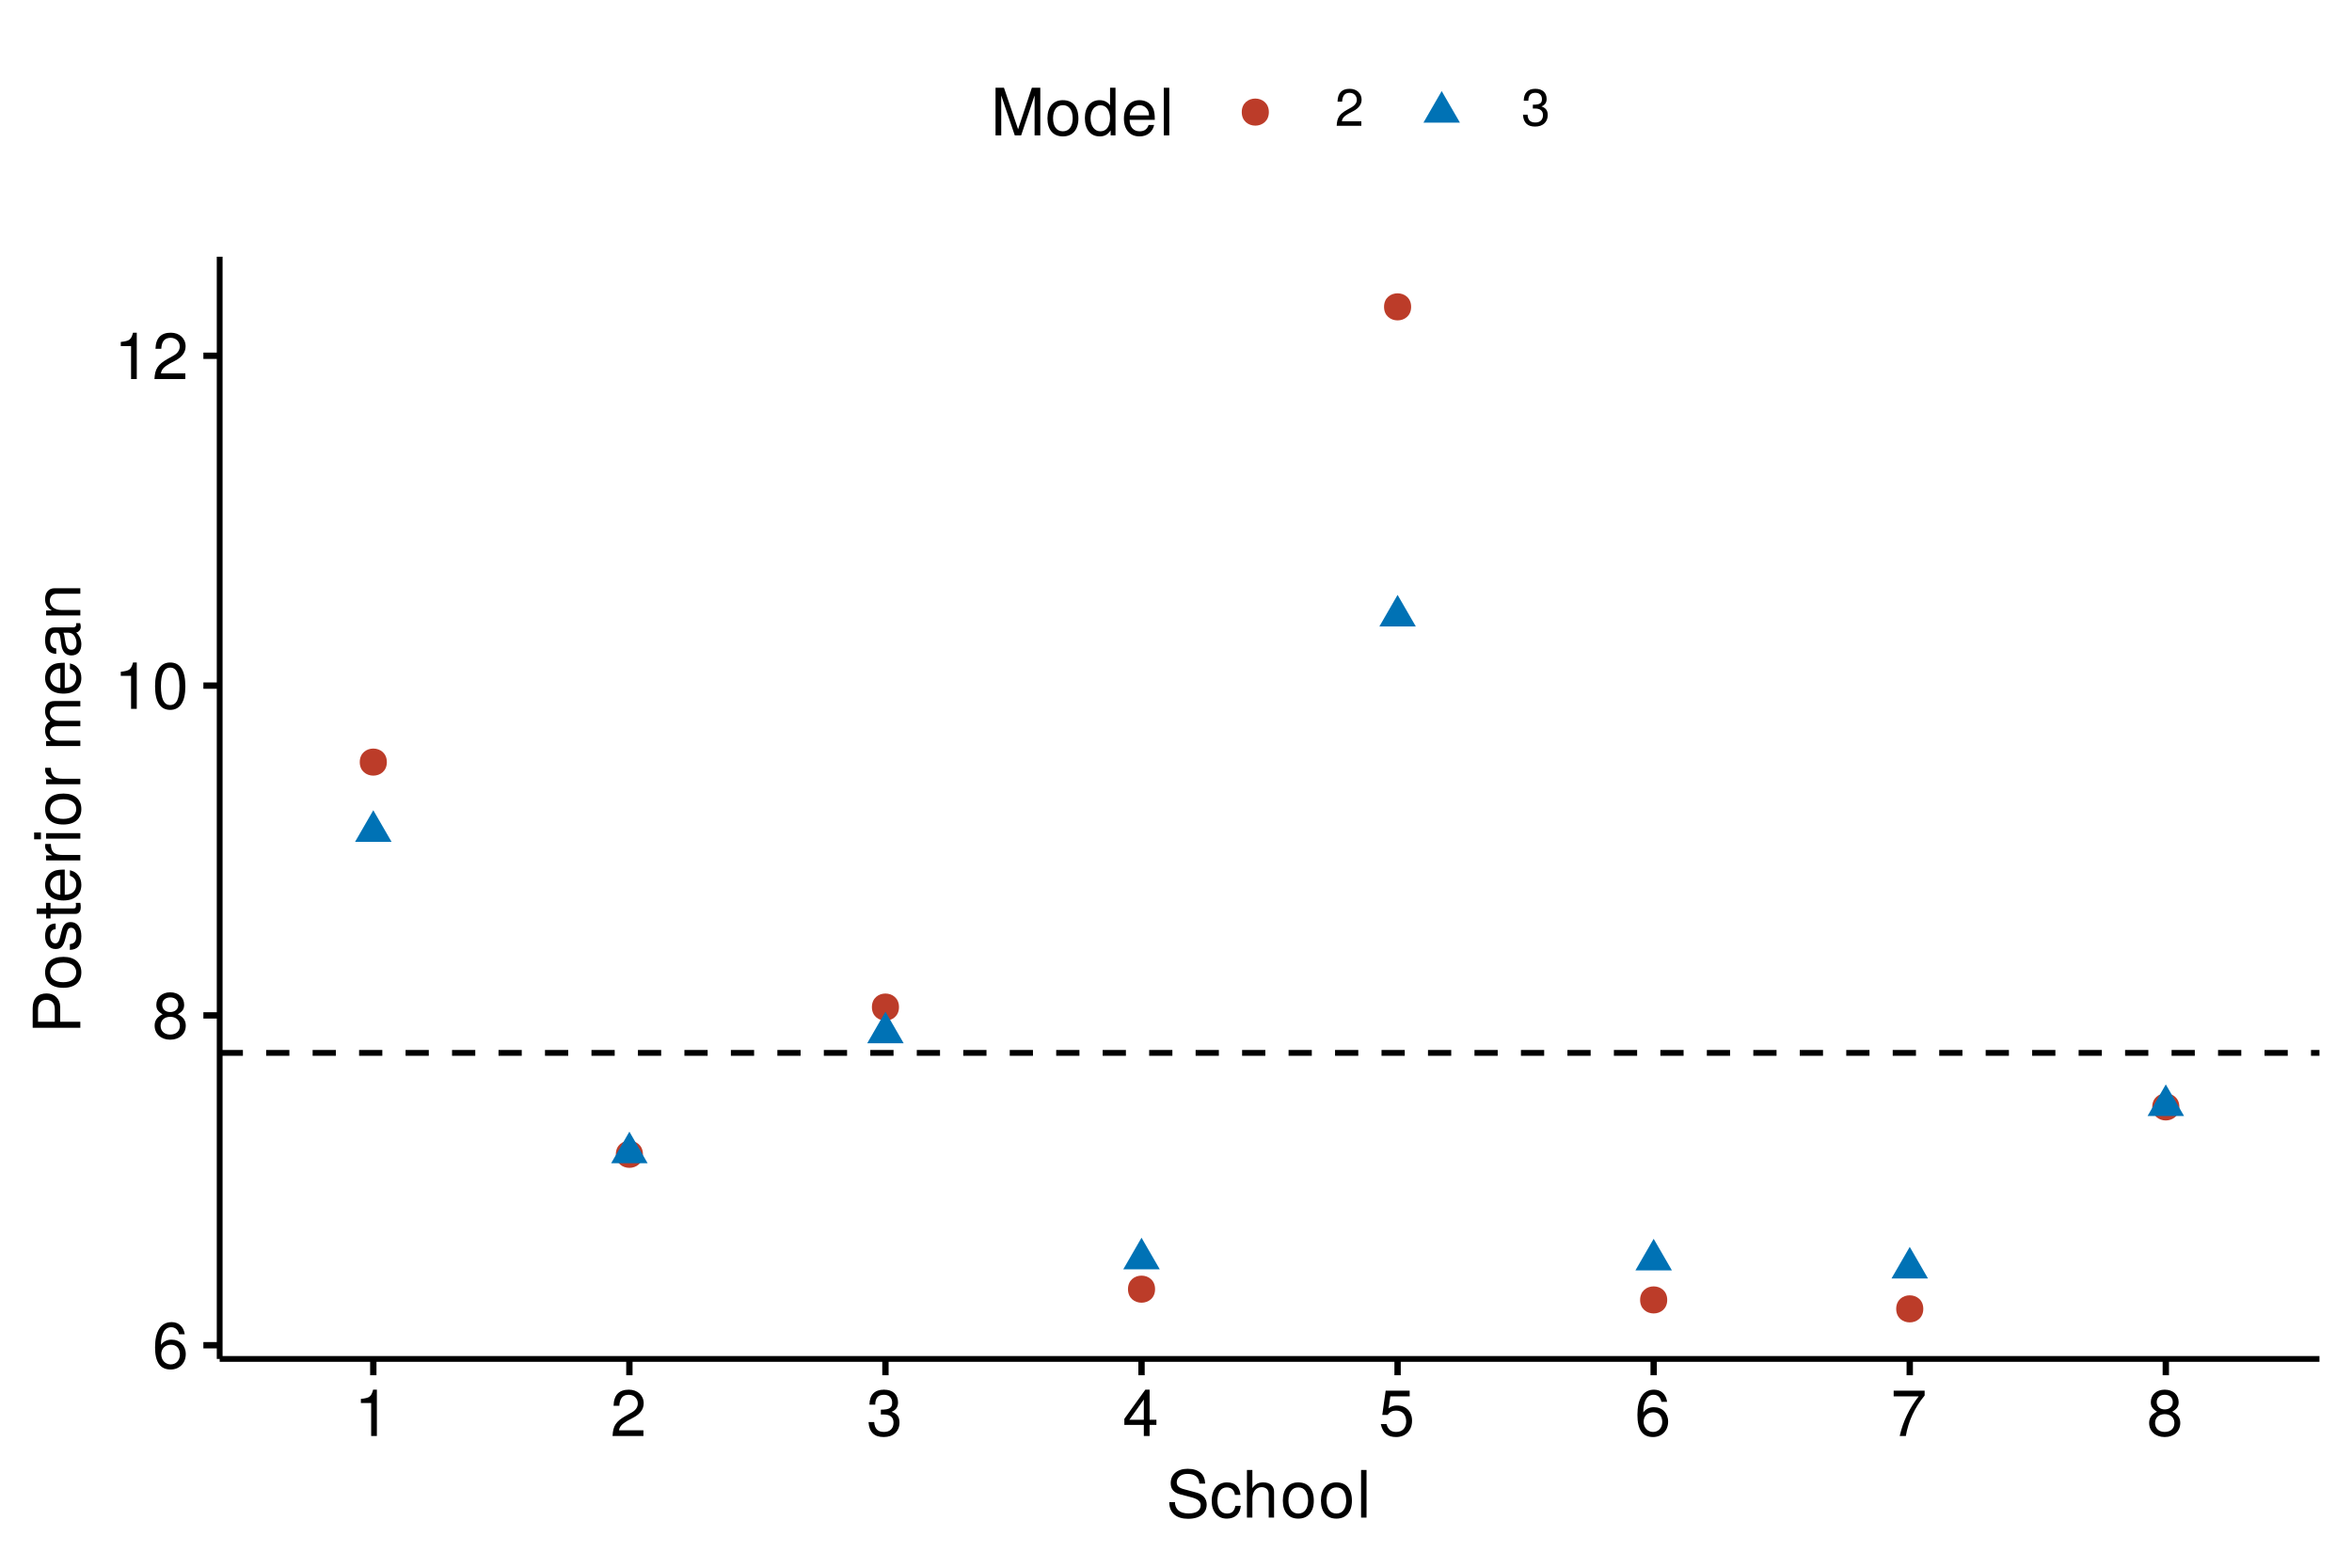
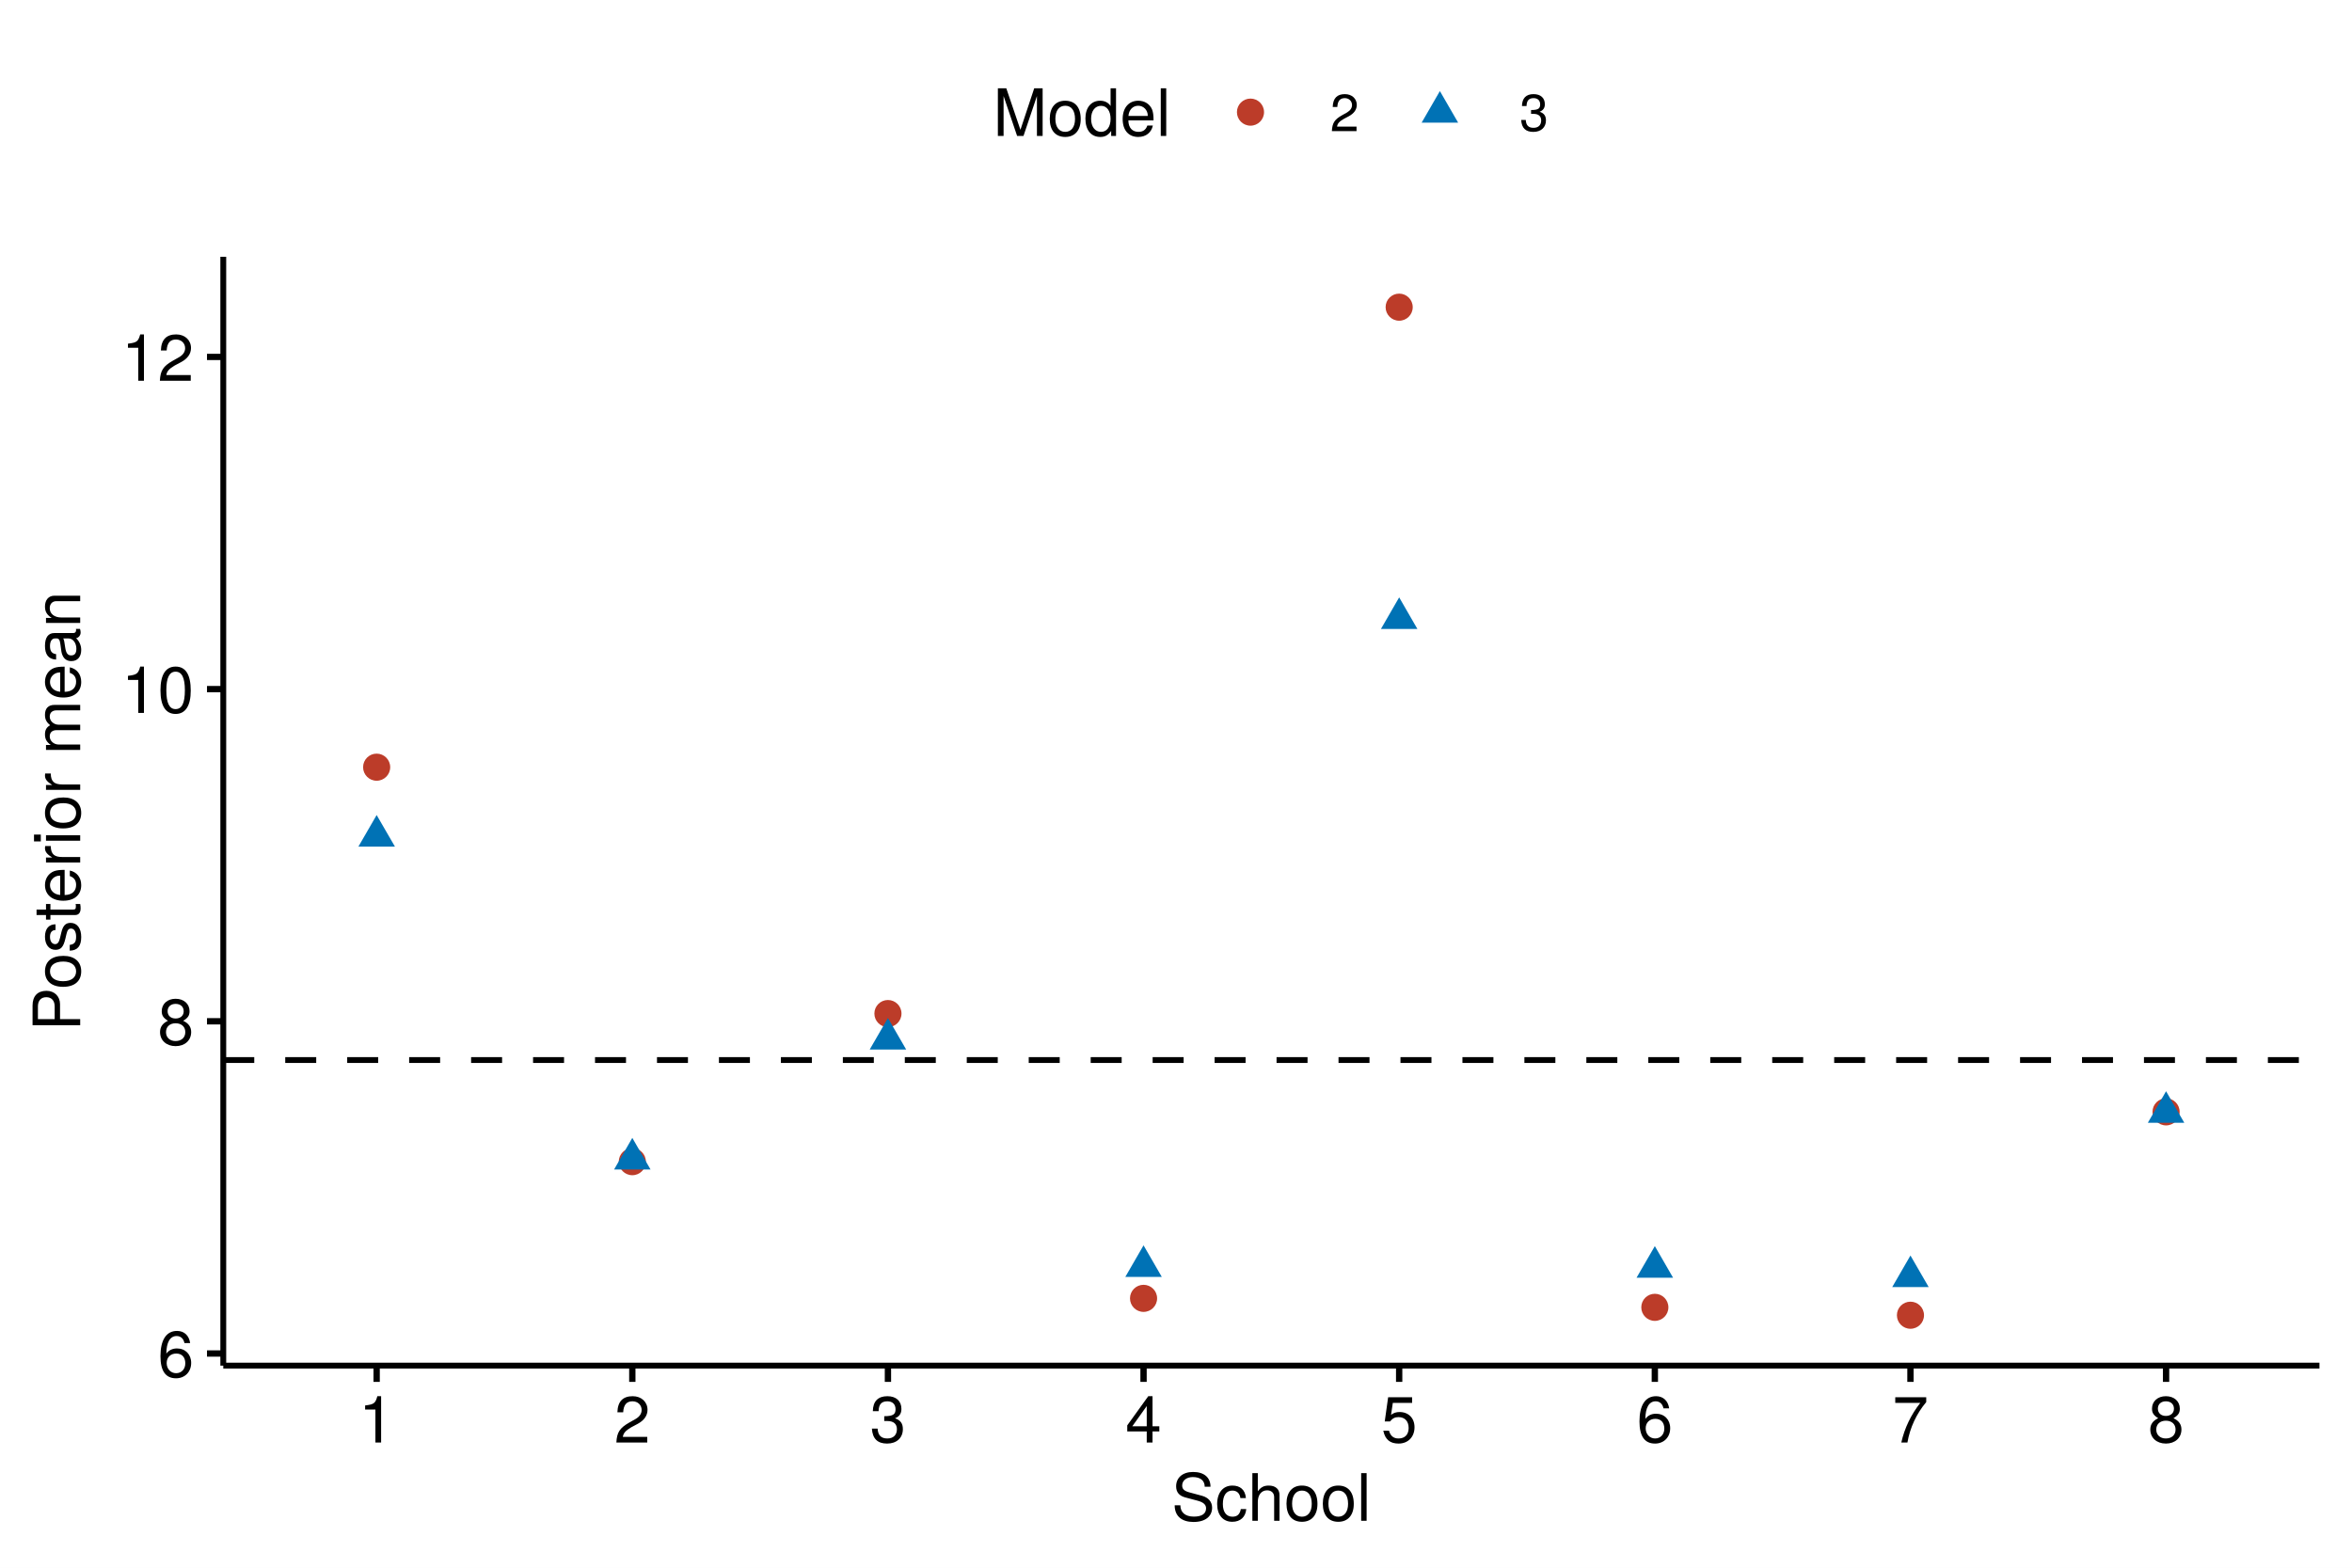
- <svg xmlns="http://www.w3.org/2000/svg" xmlns:xlink="http://www.w3.org/1999/xlink" width="432pt" height="288pt" viewBox="0 0 432 288" version="1.1">
+ <svg xmlns="http://www.w3.org/2000/svg" class="svglite" width="432.00pt" height="288.00pt" viewBox="0 0 432.00 288.00">
  <defs>
-     <g>
-       <symbol overflow="visible" id="glyph0-0">
-         <path style="stroke:none;" d="" />
-       </symbol>
-       <symbol overflow="visible" id="glyph0-1">
-         <path style="stroke:none;" d="M 6.156 -2.641 C 6.156 -4.219 5.078 -5.297 3.547 -5.297 C 2.719 -5.297 2.047 -4.969 1.594 -4.344 C 1.609 -6.422 2.281 -7.578 3.484 -7.578 C 4.234 -7.578 4.75 -7.109 4.922 -6.281 L 5.969 -6.281 C 5.766 -7.688 4.859 -8.516 3.562 -8.516 C 1.578 -8.516 0.516 -6.844 0.516 -3.875 C 0.516 -1.219 1.422 0.188 3.375 0.188 C 4.984 0.188 6.156 -0.969 6.156 -2.641 Z M 5.078 -2.562 C 5.078 -1.484 4.359 -0.75 3.391 -0.75 C 2.406 -0.75 1.656 -1.531 1.656 -2.609 C 1.656 -3.672 2.375 -4.359 3.422 -4.359 C 4.438 -4.359 5.078 -3.703 5.078 -2.562 Z M 5.078 -2.562 " />
-       </symbol>
-       <symbol overflow="visible" id="glyph0-2">
-         <path style="stroke:none;" d="M 6.156 -2.406 C 6.156 -3.344 5.672 -4.016 4.688 -4.469 C 5.562 -5 5.859 -5.438 5.859 -6.234 C 5.859 -7.578 4.812 -8.516 3.297 -8.516 C 1.797 -8.516 0.75 -7.578 0.75 -6.234 C 0.75 -5.453 1.031 -5.016 1.891 -4.469 C 0.922 -4.016 0.438 -3.344 0.438 -2.406 C 0.438 -0.859 1.625 0.188 3.297 0.188 C 4.984 0.188 6.156 -0.859 6.156 -2.406 Z M 4.781 -6.219 C 4.781 -5.422 4.188 -4.891 3.297 -4.891 C 2.406 -4.891 1.828 -5.422 1.828 -6.234 C 1.828 -7.047 2.406 -7.578 3.297 -7.578 C 4.203 -7.578 4.781 -7.047 4.781 -6.219 Z M 5.078 -2.391 C 5.078 -1.375 4.359 -0.75 3.281 -0.75 C 2.25 -0.75 1.531 -1.391 1.531 -2.391 C 1.531 -3.391 2.25 -4.016 3.297 -4.016 C 4.359 -4.016 5.078 -3.391 5.078 -2.391 Z M 5.078 -2.391 " />
-       </symbol>
-       <symbol overflow="visible" id="glyph0-3">
-         <path style="stroke:none;" d="M 4.156 0 L 4.156 -8.516 L 3.469 -8.516 C 3.094 -7.203 2.859 -7.016 1.219 -6.812 L 1.219 -6.062 L 3.109 -6.062 L 3.109 0 Z M 4.156 0 " />
-       </symbol>
-       <symbol overflow="visible" id="glyph0-4">
-         <path style="stroke:none;" d="M 6.078 -4.094 C 6.078 -7.047 5.141 -8.516 3.297 -8.516 C 1.469 -8.516 0.516 -7.016 0.516 -4.156 C 0.516 -1.297 1.469 0.188 3.297 0.188 C 5.094 0.188 6.078 -1.297 6.078 -4.094 Z M 5 -4.188 C 5 -1.781 4.453 -0.703 3.281 -0.703 C 2.156 -0.703 1.594 -1.828 1.594 -4.156 C 1.594 -6.484 2.156 -7.578 3.297 -7.578 C 4.438 -7.578 5 -6.469 5 -4.188 Z M 5 -4.188 " />
-       </symbol>
-       <symbol overflow="visible" id="glyph0-5">
-         <path style="stroke:none;" d="M 6.125 -6.016 C 6.125 -7.453 5.016 -8.516 3.406 -8.516 C 1.672 -8.516 0.656 -7.625 0.594 -5.562 L 1.656 -5.562 C 1.734 -6.984 2.328 -7.578 3.375 -7.578 C 4.328 -7.578 5.047 -6.906 5.047 -5.984 C 5.047 -5.312 4.656 -4.734 3.906 -4.312 L 2.797 -3.688 C 1.016 -2.672 0.5 -1.875 0.406 0 L 6.078 0 L 6.078 -1.047 L 1.594 -1.047 C 1.703 -1.734 2.094 -2.188 3.125 -2.797 L 4.328 -3.438 C 5.516 -4.078 6.125 -4.969 6.125 -6.016 Z M 6.125 -6.016 " />
-       </symbol>
-       <symbol overflow="visible" id="glyph0-6">
-         <path style="stroke:none;" d="M 6.078 -2.469 C 6.078 -3.5 5.656 -4.109 4.625 -4.453 C 5.422 -4.766 5.812 -5.312 5.812 -6.172 C 5.812 -7.625 4.844 -8.516 3.234 -8.516 C 1.516 -8.516 0.594 -7.578 0.562 -5.766 L 1.625 -5.766 C 1.641 -7.016 2.156 -7.578 3.234 -7.578 C 4.172 -7.578 4.734 -7.031 4.734 -6.125 C 4.734 -5.219 4.344 -4.844 2.656 -4.844 L 2.656 -3.953 L 3.234 -3.953 C 4.391 -3.953 4.984 -3.406 4.984 -2.453 C 4.984 -1.391 4.328 -0.75 3.234 -0.75 C 2.078 -0.75 1.516 -1.328 1.438 -2.562 L 0.391 -2.562 C 0.516 -0.672 1.453 0.188 3.188 0.188 C 4.938 0.188 6.078 -0.859 6.078 -2.469 Z M 6.078 -2.469 " />
-       </symbol>
-       <symbol overflow="visible" id="glyph0-7">
-         <path style="stroke:none;" d="M 6.234 -2.047 L 6.234 -2.984 L 4.984 -2.984 L 4.984 -8.516 L 4.203 -8.516 L 0.344 -3.156 L 0.344 -2.047 L 3.922 -2.047 L 3.922 0 L 4.984 0 L 4.984 -2.047 Z M 3.922 -2.984 L 1.266 -2.984 L 3.922 -6.703 Z M 3.922 -2.984 " />
-       </symbol>
-       <symbol overflow="visible" id="glyph0-8">
-         <path style="stroke:none;" d="M 6.156 -2.812 C 6.156 -4.5 5.047 -5.609 3.406 -5.609 C 2.812 -5.609 2.328 -5.453 1.844 -5.094 L 2.172 -7.281 L 5.719 -7.281 L 5.719 -8.328 L 1.312 -8.328 L 0.688 -3.875 L 1.656 -3.875 C 2.141 -4.469 2.562 -4.672 3.219 -4.672 C 4.359 -4.672 5.078 -3.938 5.078 -2.672 C 5.078 -1.453 4.375 -0.75 3.219 -0.75 C 2.297 -0.75 1.734 -1.219 1.469 -2.188 L 0.422 -2.188 C 0.766 -0.484 1.734 0.188 3.234 0.188 C 4.953 0.188 6.156 -1.016 6.156 -2.812 Z M 6.156 -2.812 " />
-       </symbol>
-       <symbol overflow="visible" id="glyph0-9">
-         <path style="stroke:none;" d="M 6.234 -7.438 L 6.234 -8.328 L 0.547 -8.328 L 0.547 -7.281 L 5.141 -7.281 C 3.453 -5.141 2.25 -2.656 1.656 0 L 2.781 0 C 3.25 -2.75 4.453 -5.312 6.234 -7.438 Z M 6.234 -7.438 " />
-       </symbol>
-       <symbol overflow="visible" id="glyph0-10">
-         <path style="stroke:none;" d="M 7.453 -2.406 C 7.453 -3.484 6.781 -4.266 5.594 -4.594 L 3.391 -5.188 C 2.344 -5.453 1.953 -5.812 1.953 -6.484 C 1.953 -7.375 2.734 -8.031 3.906 -8.031 C 5.297 -8.031 6.094 -7.391 6.094 -6.25 L 7.156 -6.25 C 7.156 -7.969 5.969 -8.969 3.953 -8.969 C 2.031 -8.969 0.844 -7.906 0.844 -6.328 C 0.844 -5.25 1.406 -4.578 2.562 -4.281 L 4.734 -3.703 C 5.828 -3.422 6.344 -2.969 6.344 -2.297 C 6.344 -1.328 5.609 -0.766 4.109 -0.766 C 2.453 -0.766 1.625 -1.594 1.625 -2.844 L 0.578 -2.844 C 0.578 -0.781 1.969 0.219 4.031 0.219 C 6.25 0.219 7.453 -0.844 7.453 -2.406 Z M 7.453 -2.406 " />
-       </symbol>
-       <symbol overflow="visible" id="glyph0-11">
-         <path style="stroke:none;" d="M 5.719 -2.156 L 4.719 -2.156 C 4.547 -1.156 4.031 -0.75 3.188 -0.75 C 2.078 -0.75 1.422 -1.594 1.422 -3.078 C 1.422 -4.656 2.062 -5.547 3.156 -5.547 C 4 -5.547 4.531 -5.047 4.641 -4.172 L 5.656 -4.172 C 5.531 -5.719 4.578 -6.469 3.172 -6.469 C 1.469 -6.469 0.375 -5.172 0.375 -3.078 C 0.375 -1.062 1.453 0.188 3.156 0.188 C 4.656 0.188 5.609 -0.719 5.719 -2.156 Z M 5.719 -2.156 " />
-       </symbol>
-       <symbol overflow="visible" id="glyph0-12">
-         <path style="stroke:none;" d="M 5.828 0 L 5.828 -4.75 C 5.828 -5.812 5.078 -6.469 3.859 -6.469 C 2.969 -6.469 2.422 -6.188 1.844 -5.422 L 1.844 -8.75 L 0.844 -8.75 L 0.844 0 L 1.844 0 L 1.844 -3.469 C 1.844 -4.75 2.516 -5.594 3.547 -5.594 C 4.25 -5.594 4.844 -5.188 4.844 -4.359 L 4.844 0 Z M 5.828 0 " />
-       </symbol>
-       <symbol overflow="visible" id="glyph0-13">
-         <path style="stroke:none;" d="M 6.125 -3.094 C 6.125 -5.266 5.078 -6.469 3.266 -6.469 C 1.5 -6.469 0.438 -5.25 0.438 -3.141 C 0.438 -1.031 1.484 0.188 3.281 0.188 C 5.047 0.188 6.125 -1.031 6.125 -3.094 Z M 5.078 -3.109 C 5.078 -1.625 4.375 -0.75 3.281 -0.75 C 2.156 -0.75 1.469 -1.625 1.469 -3.141 C 1.469 -4.656 2.156 -5.547 3.281 -5.547 C 4.406 -5.547 5.078 -4.672 5.078 -3.109 Z M 5.078 -3.109 " />
-       </symbol>
-       <symbol overflow="visible" id="glyph0-14">
-         <path style="stroke:none;" d="M 1.812 0 L 1.812 -8.75 L 0.812 -8.75 L 0.812 0 Z M 1.812 0 " />
-       </symbol>
-       <symbol overflow="visible" id="glyph0-15">
-         <path style="stroke:none;" d="M 9.125 0 L 9.125 -8.75 L 7.578 -8.75 L 5.047 -1.125 L 2.453 -8.75 L 0.906 -8.75 L 0.906 0 L 1.953 0 L 1.953 -7.328 L 4.438 0 L 5.609 0 L 8.078 -7.328 L 8.078 0 Z M 9.125 0 " />
-       </symbol>
-       <symbol overflow="visible" id="glyph0-16">
-         <path style="stroke:none;" d="M 5.938 0 L 5.938 -8.75 L 4.938 -8.75 L 4.938 -5.5 C 4.531 -6.125 3.859 -6.469 3.016 -6.469 C 1.375 -6.469 0.312 -5.203 0.312 -3.203 C 0.312 -1.078 1.359 0.188 3.047 0.188 C 3.906 0.188 4.516 -0.141 5.047 -0.922 L 5.047 0 Z M 4.938 -3.125 C 4.938 -1.672 4.25 -0.75 3.188 -0.75 C 2.094 -0.75 1.359 -1.688 1.359 -3.141 C 1.359 -4.609 2.094 -5.531 3.188 -5.531 C 4.266 -5.531 4.938 -4.578 4.938 -3.125 Z M 4.938 -3.125 " />
-       </symbol>
-       <symbol overflow="visible" id="glyph0-17">
-         <path style="stroke:none;" d="M 6.156 -2.859 C 6.156 -3.766 6.078 -4.344 5.906 -4.812 C 5.5 -5.844 4.531 -6.469 3.359 -6.469 C 1.609 -6.469 0.484 -5.172 0.484 -3.109 C 0.484 -1.047 1.578 0.188 3.344 0.188 C 4.781 0.188 5.766 -0.641 6.031 -1.906 L 5.016 -1.906 C 4.734 -1.078 4.172 -0.75 3.375 -0.75 C 2.328 -0.75 1.547 -1.422 1.531 -2.859 Z M 5.094 -3.75 C 5.094 -3.75 5.094 -3.703 5.078 -3.672 L 1.547 -3.672 C 1.625 -4.781 2.344 -5.547 3.344 -5.547 C 4.328 -5.547 5.094 -4.734 5.094 -3.75 Z M 5.094 -3.75 " />
-       </symbol>
-       <symbol overflow="visible" id="glyph1-0">
-         <path style="stroke:none;" d="" />
-       </symbol>
-       <symbol overflow="visible" id="glyph1-1">
-         <path style="stroke:none;" d="M -6.188 -7.406 C -7.828 -7.406 -8.75 -6.438 -8.75 -4.703 L -8.75 -1.094 L 0 -1.094 L 0 -2.203 L -3.703 -2.203 L -3.703 -4.953 C -3.703 -6.391 -4.734 -7.406 -6.188 -7.406 Z M -6.234 -6.234 C -5.266 -6.234 -4.688 -5.609 -4.688 -4.531 L -4.688 -2.203 L -7.766 -2.203 L -7.766 -4.531 C -7.766 -5.609 -7.188 -6.234 -6.234 -6.234 Z M -6.234 -6.234 " />
-       </symbol>
-       <symbol overflow="visible" id="glyph1-2">
-         <path style="stroke:none;" d="M -3.094 -6.125 C -5.266 -6.125 -6.469 -5.078 -6.469 -3.266 C -6.469 -1.5 -5.25 -0.438 -3.141 -0.438 C -1.031 -0.438 0.188 -1.484 0.188 -3.281 C 0.188 -5.047 -1.031 -6.125 -3.094 -6.125 Z M -3.109 -5.078 C -1.625 -5.078 -0.75 -4.375 -0.75 -3.281 C -0.75 -2.156 -1.625 -1.469 -3.141 -1.469 C -4.656 -1.469 -5.547 -2.156 -5.547 -3.281 C -5.547 -4.406 -4.672 -5.078 -3.109 -5.078 Z M -3.109 -5.078 " />
-       </symbol>
-       <symbol overflow="visible" id="glyph1-3">
-         <path style="stroke:none;" d="M -1.766 -5.516 C -2.703 -5.516 -3.172 -4.984 -3.469 -3.734 L -3.703 -2.766 C -3.891 -1.953 -4.156 -1.609 -4.594 -1.609 C -5.172 -1.609 -5.547 -2.125 -5.547 -2.938 C -5.547 -3.75 -5.203 -4.172 -4.531 -4.203 L -4.531 -5.25 C -5.766 -5.25 -6.469 -4.422 -6.469 -2.969 C -6.469 -1.516 -5.719 -0.562 -4.547 -0.562 C -3.562 -0.562 -3.094 -1.062 -2.734 -2.562 L -2.516 -3.484 C -2.344 -4.188 -2.141 -4.469 -1.688 -4.469 C -1.094 -4.469 -0.75 -3.875 -0.75 -3 C -0.75 -2.094 -0.953 -1.594 -1.922 -1.469 L -1.922 -0.406 C -0.469 -0.453 0.188 -1.266 0.188 -2.922 C 0.188 -4.5 -0.547 -5.516 -1.766 -5.516 Z M -1.766 -5.516 " />
-       </symbol>
-       <symbol overflow="visible" id="glyph1-4">
-         <path style="stroke:none;" d="M 0 -3.047 L -0.844 -3.047 C -0.797 -2.922 -0.797 -2.766 -0.797 -2.562 C -0.797 -2.141 -0.906 -2.016 -1.359 -2.016 L -5.469 -2.016 L -5.469 -3.047 L -6.281 -3.047 L -6.281 -2.016 L -8.016 -2.016 L -8.016 -1.016 L -6.281 -1.016 L -6.281 -0.172 L -5.469 -0.172 L -5.469 -1.016 L -0.906 -1.016 C -0.281 -1.016 0.078 -1.453 0.078 -2.234 C 0.078 -2.469 0.062 -2.719 0 -3.047 Z M 0 -3.047 " />
-       </symbol>
-       <symbol overflow="visible" id="glyph1-5">
-         <path style="stroke:none;" d="M -2.859 -6.156 C -3.766 -6.156 -4.344 -6.078 -4.812 -5.906 C -5.844 -5.5 -6.469 -4.531 -6.469 -3.359 C -6.469 -1.609 -5.172 -0.484 -3.109 -0.484 C -1.047 -0.484 0.188 -1.578 0.188 -3.344 C 0.188 -4.781 -0.641 -5.766 -1.906 -6.031 L -1.906 -5.016 C -1.078 -4.734 -0.75 -4.172 -0.75 -3.375 C -0.75 -2.328 -1.422 -1.547 -2.859 -1.531 Z M -3.75 -5.094 C -3.75 -5.094 -3.703 -5.094 -3.672 -5.078 L -3.672 -1.547 C -4.781 -1.625 -5.547 -2.344 -5.547 -3.344 C -5.547 -4.328 -4.734 -5.094 -3.75 -5.094 Z M -3.75 -5.094 " />
-       </symbol>
-       <symbol overflow="visible" id="glyph1-6">
-         <path style="stroke:none;" d="M -5.406 -3.859 L -6.438 -3.859 C -6.453 -3.688 -6.469 -3.594 -6.469 -3.469 C -6.469 -2.812 -6.078 -2.328 -5.141 -1.75 L -6.281 -1.75 L -6.281 -0.844 L 0 -0.844 L 0 -1.844 L -3.266 -1.844 C -4.688 -1.844 -5.391 -2.297 -5.406 -3.859 Z M -5.406 -3.859 " />
-       </symbol>
-       <symbol overflow="visible" id="glyph1-7">
-         <path style="stroke:none;" d="M 0 -1.844 L -6.281 -1.844 L -6.281 -0.844 L 0 -0.844 Z M -7.234 -1.969 L -8.484 -1.969 L -8.484 -0.719 L -7.234 -0.719 Z M -7.234 -1.969 " />
-       </symbol>
-       <symbol overflow="visible" id="glyph1-8">
-         <path style="stroke:none;" d="" />
-       </symbol>
-       <symbol overflow="visible" id="glyph1-9">
-         <path style="stroke:none;" d="M 0 -9.125 L -4.719 -9.125 C -5.844 -9.125 -6.469 -8.5 -6.469 -7.312 C -6.469 -6.484 -6.219 -5.969 -5.516 -5.391 C -6.188 -5.016 -6.469 -4.516 -6.469 -3.703 C -6.469 -2.859 -6.156 -2.297 -5.406 -1.766 L -6.281 -1.766 L -6.281 -0.859 L 0 -0.859 L 0 -1.844 L -3.953 -1.844 C -4.859 -1.844 -5.594 -2.516 -5.594 -3.328 C -5.594 -4.062 -5.141 -4.484 -4.328 -4.484 L 0 -4.484 L 0 -5.484 L -3.953 -5.484 C -4.859 -5.484 -5.594 -6.156 -5.594 -6.969 C -5.594 -7.703 -5.125 -8.125 -4.328 -8.125 L 0 -8.125 Z M 0 -9.125 " />
-       </symbol>
-       <symbol overflow="visible" id="glyph1-10">
-         <path style="stroke:none;" d="M -0.031 -6.422 L -0.781 -6.422 C -0.75 -6.312 -0.75 -6.266 -0.75 -6.203 C -0.75 -5.859 -0.938 -5.656 -1.25 -5.656 L -4.75 -5.656 C -5.875 -5.656 -6.469 -4.844 -6.469 -3.297 C -6.469 -1.781 -5.875 -0.844 -4.422 -0.781 L -4.422 -1.781 C -5.203 -1.875 -5.547 -2.328 -5.547 -3.266 C -5.547 -4.156 -5.203 -4.672 -4.609 -4.672 L -4.344 -4.672 C -3.922 -4.672 -3.75 -4.422 -3.641 -3.625 C -3.469 -2.203 -3.422 -1.984 -3.266 -1.609 C -2.969 -0.875 -2.406 -0.5 -1.625 -0.5 C -0.484 -0.5 0.188 -1.297 0.188 -2.562 C 0.188 -3.375 -0.156 -4.156 -0.75 -4.703 C -0.266 -4.812 0.078 -5.25 0.078 -5.734 C 0.078 -5.938 0.062 -6.094 -0.031 -6.422 Z M -2.172 -4.672 C -1.266 -4.672 -0.703 -3.75 -0.703 -2.781 C -0.703 -2 -0.969 -1.547 -1.656 -1.547 C -2.312 -1.547 -2.609 -1.984 -2.766 -3.062 C -2.906 -4.109 -2.953 -4.328 -3.109 -4.672 Z M -2.172 -4.672 " />
-       </symbol>
-       <symbol overflow="visible" id="glyph1-11">
-         <path style="stroke:none;" d="M 0 -5.844 L -4.75 -5.844 C -5.797 -5.844 -6.469 -5.062 -6.469 -3.859 C -6.469 -2.922 -6.109 -2.312 -5.234 -1.766 L -6.281 -1.766 L -6.281 -0.844 L 0 -0.844 L 0 -1.844 L -3.469 -1.844 C -4.75 -1.844 -5.594 -2.531 -5.594 -3.547 C -5.594 -4.344 -5.109 -4.844 -4.359 -4.844 L 0 -4.844 Z M 0 -5.844 " />
-       </symbol>
-       <symbol overflow="visible" id="glyph2-0">
-         <path style="stroke:none;" d="" />
-       </symbol>
-       <symbol overflow="visible" id="glyph2-1">
-         <path style="stroke:none;" d="M 4.906 -4.812 C 4.906 -5.953 4.016 -6.797 2.719 -6.797 C 1.328 -6.797 0.531 -6.094 0.484 -4.438 L 1.328 -4.438 C 1.391 -5.578 1.859 -6.062 2.703 -6.062 C 3.469 -6.062 4.031 -5.516 4.031 -4.781 C 4.031 -4.25 3.719 -3.797 3.125 -3.438 L 2.234 -2.938 C 0.812 -2.141 0.406 -1.5 0.328 0 L 4.859 0 L 4.859 -0.828 L 1.281 -0.828 C 1.359 -1.391 1.672 -1.75 2.5 -2.234 L 3.469 -2.75 C 4.406 -3.266 4.906 -3.969 4.906 -4.812 Z M 4.906 -4.812 " />
-       </symbol>
-       <symbol overflow="visible" id="glyph2-2">
-         <path style="stroke:none;" d="M 4.859 -1.969 C 4.859 -2.797 4.516 -3.281 3.703 -3.562 C 4.344 -3.812 4.656 -4.25 4.656 -4.938 C 4.656 -6.109 3.875 -6.797 2.578 -6.797 C 1.203 -6.797 0.484 -6.047 0.453 -4.609 L 1.297 -4.609 C 1.312 -5.609 1.734 -6.062 2.594 -6.062 C 3.344 -6.062 3.797 -5.625 3.797 -4.906 C 3.797 -4.172 3.469 -3.875 2.125 -3.875 L 2.125 -3.172 L 2.578 -3.172 C 3.516 -3.172 3.984 -2.719 3.984 -1.969 C 3.984 -1.109 3.469 -0.609 2.578 -0.609 C 1.656 -0.609 1.203 -1.062 1.156 -2.047 L 0.312 -2.047 C 0.406 -0.531 1.156 0.141 2.547 0.141 C 3.953 0.141 4.859 -0.688 4.859 -1.969 Z M 4.859 -1.969 " />
-       </symbol>
-     </g>
-     <clipPath id="clip1">
-       <path d="M 40.348 47.168 L 426.023 47.168 L 426.023 249.652 L 40.348 249.652 Z M 40.348 47.168 " />
-     </clipPath>
-     <clipPath id="clip2">
-       <path d="M 40.348 192 L 426.023 192 L 426.023 194 L 40.348 194 Z M 40.348 192 " />
+     <style type="text/css">
+     .svglite line, .svglite polyline, .svglite polygon, .svglite path, .svglite rect, .svglite circle {
+       fill: none;
+       stroke: #000000;
+       stroke-linecap: round;
+       stroke-linejoin: round;
+       stroke-miterlimit: 10.00;
+     }
+   </style>
+   </defs>
+   <rect width="100%" height="100%" style="stroke: none; fill: #FFFFFF;" />
+   <defs>
+     <clipPath id="cpMC4wMHw0MzIuMDB8MC4wMHwyODguMDA=">
+       <rect x="0.00" y="0.00" width="432.00" height="288.00" />
    </clipPath>
  </defs>
-   <g id="surface28">
-     <rect x="0" y="0" width="432" height="288" style="fill:rgb(100%,100%,100%);fill-opacity:1;stroke:none;" />
-     <rect x="0" y="0" width="432" height="288" style="fill:rgb(100%,100%,100%);fill-opacity:1;stroke:none;" />
-     <path style="fill:none;stroke-width:1.164;stroke-linecap:round;stroke-linejoin:round;stroke:rgb(100%,100%,100%);stroke-opacity:1;stroke-miterlimit:10;" d="M 0 288 L 432 288 L 432 0 L 0 0 Z M 0 288 " />
-     <g clip-path="url(#clip1)" clip-rule="nonzero">
-       <path style=" stroke:none;fill-rule:nonzero;fill:rgb(100%,100%,100%);fill-opacity:1;" d="M 40.348 249.652 L 426.023 249.652 L 426.023 47.168 L 40.348 47.168 Z M 40.348 249.652 " />
-     </g>
-     <path style=" stroke:none;fill-rule:nonzero;fill:rgb(73.725%,23.529%,16.078%);fill-opacity:1;" d="M 71.055 140.008 C 71.055 143.324 66.078 143.324 66.078 140.008 C 66.078 136.688 71.055 136.688 71.055 140.008 " />
-     <path style=" stroke:none;fill-rule:nonzero;fill:rgb(0%,44.706%,70.98%);fill-opacity:1;" d="M 68.566 148.848 L 71.918 154.652 L 65.215 154.652 Z M 68.566 148.848 " />
-     <path style=" stroke:none;fill-rule:nonzero;fill:rgb(73.725%,23.529%,16.078%);fill-opacity:1;" d="M 118.09 212.059 C 118.09 215.379 113.113 215.379 113.113 212.059 C 113.113 208.742 118.09 208.742 118.09 212.059 " />
-     <path style=" stroke:none;fill-rule:nonzero;fill:rgb(0%,44.706%,70.98%);fill-opacity:1;" d="M 115.602 207.895 L 118.953 213.699 L 112.25 213.699 Z M 115.602 207.895 " />
-     <path style=" stroke:none;fill-rule:nonzero;fill:rgb(73.725%,23.529%,16.078%);fill-opacity:1;" d="M 165.121 185.012 C 165.121 188.328 160.145 188.328 160.145 185.012 C 160.145 181.691 165.121 181.691 165.121 185.012 " />
-     <path style=" stroke:none;fill-rule:nonzero;fill:rgb(0%,44.706%,70.98%);fill-opacity:1;" d="M 162.633 185.855 L 165.984 191.66 L 159.281 191.66 Z M 162.633 185.855 " />
-     <path style=" stroke:none;fill-rule:nonzero;fill:rgb(73.725%,23.529%,16.078%);fill-opacity:1;" d="M 212.156 236.832 C 212.156 240.152 207.18 240.152 207.18 236.832 C 207.18 233.516 212.156 233.516 212.156 236.832 " />
-     <path style=" stroke:none;fill-rule:nonzero;fill:rgb(0%,44.706%,70.98%);fill-opacity:1;" d="M 209.668 227.379 L 213.02 233.184 L 206.316 233.184 Z M 209.668 227.379 " />
-     <path style=" stroke:none;fill-rule:nonzero;fill:rgb(73.725%,23.529%,16.078%);fill-opacity:1;" d="M 259.188 56.371 C 259.188 59.691 254.211 59.691 254.211 56.371 C 254.211 53.055 259.188 53.055 259.188 56.371 " />
-     <path style=" stroke:none;fill-rule:nonzero;fill:rgb(0%,44.706%,70.98%);fill-opacity:1;" d="M 256.699 109.285 L 260.051 115.09 L 253.352 115.09 Z M 256.699 109.285 " />
-     <path style=" stroke:none;fill-rule:nonzero;fill:rgb(73.725%,23.529%,16.078%);fill-opacity:1;" d="M 306.223 238.809 C 306.223 242.125 301.246 242.125 301.246 238.809 C 301.246 235.492 306.223 235.492 306.223 238.809 " />
-     <path style=" stroke:none;fill-rule:nonzero;fill:rgb(0%,44.706%,70.98%);fill-opacity:1;" d="M 303.734 227.578 L 307.086 233.383 L 300.383 233.383 Z M 303.734 227.578 " />
-     <path style=" stroke:none;fill-rule:nonzero;fill:rgb(73.725%,23.529%,16.078%);fill-opacity:1;" d="M 353.258 240.449 C 353.258 243.77 348.281 243.77 348.281 240.449 C 348.281 237.133 353.258 237.133 353.258 240.449 " />
-     <path style=" stroke:none;fill-rule:nonzero;fill:rgb(0%,44.706%,70.98%);fill-opacity:1;" d="M 350.77 229.062 L 354.121 234.867 L 347.418 234.867 Z M 350.77 229.062 " />
-     <path style=" stroke:none;fill-rule:nonzero;fill:rgb(73.725%,23.529%,16.078%);fill-opacity:1;" d="M 400.289 203.352 C 400.289 206.672 395.312 206.672 395.312 203.352 C 395.312 200.035 400.289 200.035 400.289 203.352 " />
-     <path style=" stroke:none;fill-rule:nonzero;fill:rgb(0%,44.706%,70.98%);fill-opacity:1;" d="M 397.801 199.215 L 401.152 205.02 L 394.449 205.02 Z M 397.801 199.215 " />
-     <g clip-path="url(#clip2)" clip-rule="nonzero">
-       <path style="fill:none;stroke-width:1.067;stroke-linecap:butt;stroke-linejoin:round;stroke:rgb(0%,0%,0%);stroke-opacity:1;stroke-dasharray:4.268,4.268;stroke-miterlimit:10;" d="M 40.348 193.426 L 426.023 193.426 " />
-     </g>
-     <path style="fill:none;stroke-width:1.067;stroke-linecap:butt;stroke-linejoin:round;stroke:rgb(0%,0%,0%);stroke-opacity:1;stroke-miterlimit:10;" d="M 40.348 249.652 L 40.348 47.168 " />
-     <g style="fill:rgb(0%,0%,0%);fill-opacity:1;">
-       <use xlink:href="#glyph0-1" x="27.965" y="251.405" />
-     </g>
-     <g style="fill:rgb(0%,0%,0%);fill-opacity:1;">
-       <use xlink:href="#glyph0-2" x="27.965" y="190.815" />
-     </g>
-     <g style="fill:rgb(0%,0%,0%);fill-opacity:1;">
-       <use xlink:href="#glyph0-3" x="20.965" y="130.226" />
-       <use xlink:href="#glyph0-4" x="27.965" y="130.226" />
-     </g>
-     <g style="fill:rgb(0%,0%,0%);fill-opacity:1;">
-       <use xlink:href="#glyph0-3" x="20.965" y="69.636" />
-       <use xlink:href="#glyph0-5" x="27.965" y="69.636" />
-     </g>
-     <path style="fill:none;stroke-width:1.164;stroke-linecap:butt;stroke-linejoin:round;stroke:rgb(0%,0%,0%);stroke-opacity:1;stroke-miterlimit:10;" d="M 37.355 247.129 L 40.348 247.129 " />
-     <path style="fill:none;stroke-width:1.164;stroke-linecap:butt;stroke-linejoin:round;stroke:rgb(0%,0%,0%);stroke-opacity:1;stroke-miterlimit:10;" d="M 37.355 186.539 L 40.348 186.539 " />
-     <path style="fill:none;stroke-width:1.164;stroke-linecap:butt;stroke-linejoin:round;stroke:rgb(0%,0%,0%);stroke-opacity:1;stroke-miterlimit:10;" d="M 37.355 125.949 L 40.348 125.949 " />
-     <path style="fill:none;stroke-width:1.164;stroke-linecap:butt;stroke-linejoin:round;stroke:rgb(0%,0%,0%);stroke-opacity:1;stroke-miterlimit:10;" d="M 37.355 65.359 L 40.348 65.359 " />
-     <path style="fill:none;stroke-width:1.067;stroke-linecap:butt;stroke-linejoin:round;stroke:rgb(0%,0%,0%);stroke-opacity:1;stroke-miterlimit:10;" d="M 40.348 249.652 L 426.023 249.652 " />
-     <path style="fill:none;stroke-width:1.164;stroke-linecap:butt;stroke-linejoin:round;stroke:rgb(0%,0%,0%);stroke-opacity:1;stroke-miterlimit:10;" d="M 68.566 252.645 L 68.566 249.652 " />
-     <path style="fill:none;stroke-width:1.164;stroke-linecap:butt;stroke-linejoin:round;stroke:rgb(0%,0%,0%);stroke-opacity:1;stroke-miterlimit:10;" d="M 115.602 252.645 L 115.602 249.652 " />
-     <path style="fill:none;stroke-width:1.164;stroke-linecap:butt;stroke-linejoin:round;stroke:rgb(0%,0%,0%);stroke-opacity:1;stroke-miterlimit:10;" d="M 162.633 252.645 L 162.633 249.652 " />
-     <path style="fill:none;stroke-width:1.164;stroke-linecap:butt;stroke-linejoin:round;stroke:rgb(0%,0%,0%);stroke-opacity:1;stroke-miterlimit:10;" d="M 209.668 252.645 L 209.668 249.652 " />
-     <path style="fill:none;stroke-width:1.164;stroke-linecap:butt;stroke-linejoin:round;stroke:rgb(0%,0%,0%);stroke-opacity:1;stroke-miterlimit:10;" d="M 256.699 252.645 L 256.699 249.652 " />
-     <path style="fill:none;stroke-width:1.164;stroke-linecap:butt;stroke-linejoin:round;stroke:rgb(0%,0%,0%);stroke-opacity:1;stroke-miterlimit:10;" d="M 303.734 252.645 L 303.734 249.652 " />
-     <path style="fill:none;stroke-width:1.164;stroke-linecap:butt;stroke-linejoin:round;stroke:rgb(0%,0%,0%);stroke-opacity:1;stroke-miterlimit:10;" d="M 350.77 252.645 L 350.77 249.652 " />
-     <path style="fill:none;stroke-width:1.164;stroke-linecap:butt;stroke-linejoin:round;stroke:rgb(0%,0%,0%);stroke-opacity:1;stroke-miterlimit:10;" d="M 397.801 252.645 L 397.801 249.652 " />
-     <g style="fill:rgb(0%,0%,0%);fill-opacity:1;">
-       <use xlink:href="#glyph0-3" x="65.066" y="263.812" />
-     </g>
-     <g style="fill:rgb(0%,0%,0%);fill-opacity:1;">
-       <use xlink:href="#glyph0-5" x="112.102" y="263.812" />
-     </g>
-     <g style="fill:rgb(0%,0%,0%);fill-opacity:1;">
-       <use xlink:href="#glyph0-6" x="159.133" y="263.812" />
-     </g>
-     <g style="fill:rgb(0%,0%,0%);fill-opacity:1;">
-       <use xlink:href="#glyph0-7" x="206.168" y="263.812" />
-     </g>
-     <g style="fill:rgb(0%,0%,0%);fill-opacity:1;">
-       <use xlink:href="#glyph0-8" x="253.199" y="263.812" />
-     </g>
-     <g style="fill:rgb(0%,0%,0%);fill-opacity:1;">
-       <use xlink:href="#glyph0-1" x="300.234" y="263.812" />
-     </g>
-     <g style="fill:rgb(0%,0%,0%);fill-opacity:1;">
-       <use xlink:href="#glyph0-9" x="347.27" y="263.812" />
-     </g>
-     <g style="fill:rgb(0%,0%,0%);fill-opacity:1;">
-       <use xlink:href="#glyph0-2" x="394.301" y="263.812" />
-     </g>
-     <g style="fill:rgb(0%,0%,0%);fill-opacity:1;">
-       <use xlink:href="#glyph0-10" x="214.184" y="278.8" />
-       <use xlink:href="#glyph0-11" x="222.184" y="278.8" />
-       <use xlink:href="#glyph0-12" x="228.184" y="278.8" />
-       <use xlink:href="#glyph0-13" x="235.184" y="278.8" />
-       <use xlink:href="#glyph0-13" x="242.184" y="278.8" />
-       <use xlink:href="#glyph0-14" x="249.184" y="278.8" />
-     </g>
-     <g style="fill:rgb(0%,0%,0%);fill-opacity:1;">
-       <use xlink:href="#glyph1-1" x="14.753" y="189.91" />
-       <use xlink:href="#glyph1-2" x="14.753" y="181.91" />
-       <use xlink:href="#glyph1-3" x="14.753" y="174.91" />
-       <use xlink:href="#glyph1-4" x="14.753" y="168.91" />
-       <use xlink:href="#glyph1-5" x="14.753" y="165.91" />
-       <use xlink:href="#glyph1-6" x="14.753" y="158.91" />
-       <use xlink:href="#glyph1-7" x="14.753" y="154.91" />
-       <use xlink:href="#glyph1-2" x="14.753" y="151.91" />
-       <use xlink:href="#glyph1-6" x="14.753" y="144.91" />
-       <use xlink:href="#glyph1-8" x="14.753" y="140.91" />
-       <use xlink:href="#glyph1-9" x="14.753" y="137.91" />
-       <use xlink:href="#glyph1-5" x="14.753" y="127.91" />
-       <use xlink:href="#glyph1-10" x="14.753" y="120.91" />
-       <use xlink:href="#glyph1-11" x="14.753" y="113.91" />
-     </g>
-     <path style=" stroke:none;fill-rule:nonzero;fill:rgb(100%,100%,100%);fill-opacity:1;" d="M 175.973 35.211 L 290.398 35.211 L 290.398 5.977 L 175.973 5.977 Z M 175.973 35.211 " />
-     <g style="fill:rgb(0%,0%,0%);fill-opacity:1;">
-       <use xlink:href="#glyph0-15" x="181.949" y="24.87" />
-       <use xlink:href="#glyph0-13" x="191.949" y="24.87" />
-       <use xlink:href="#glyph0-16" x="198.949" y="24.87" />
-       <use xlink:href="#glyph0-17" x="205.949" y="24.87" />
-       <use xlink:href="#glyph0-14" x="212.949" y="24.87" />
-     </g>
-     <path style=" stroke:none;fill-rule:nonzero;fill:rgb(73.725%,23.529%,16.078%);fill-opacity:1;" d="M 233.055 20.594 C 233.055 23.914 228.078 23.914 228.078 20.594 C 228.078 17.277 233.055 17.277 233.055 20.594 " />
-     <path style=" stroke:none;fill-rule:nonzero;fill:rgb(0%,44.706%,70.98%);fill-opacity:1;" d="M 264.801 16.727 L 268.152 22.531 L 261.449 22.531 Z M 264.801 16.727 " />
-     <g style="fill:rgb(0%,0%,0%);fill-opacity:1;">
-       <use xlink:href="#glyph2-1" x="245.184" y="23.113" />
-     </g>
-     <g style="fill:rgb(0%,0%,0%);fill-opacity:1;">
-       <use xlink:href="#glyph2-2" x="279.418" y="23.113" />
-     </g>
+   <g clip-path="url(#cpMC4wMHw0MzIuMDB8MC4wMHwyODguMDA=)">
+     <rect x="0" y="0.00" width="432.00" height="288.00" style="stroke-width: 1.16; stroke: #FFFFFF; fill: #FFFFFF;" />
+   </g>
+   <defs>
+     <clipPath id="cpNDEuMDF8NDI2LjAyfDQ3LjE3fDI1MC44OA==">
+       <rect x="41.01" y="47.17" width="385.01" height="203.71" />
+     </clipPath>
+   </defs>
+   <g clip-path="url(#cpNDEuMDF8NDI2LjAyfDQ3LjE3fDI1MC44OA==)">
+     <rect x="41.01" y="47.17" width="385.01" height="203.71" style="stroke-width: 1.16; stroke: none; fill: #FFFFFF;" />
+     <circle cx="69.18" cy="140.94" r="2.49" style="stroke-width: 0.71; stroke: none; fill: #BC3C29;" />
+     <polygon points="69.18,149.73 72.54,155.53 65.83,155.53 " style="stroke-width: 0.71; stroke: none; fill: #0072B5;" />
+     <circle cx="116.14" cy="213.41" r="2.49" style="stroke-width: 0.71; stroke: none; fill: #BC3C29;" />
+     <polygon points="116.14,209.04 119.49,214.85 112.79,214.85 " style="stroke-width: 0.71; stroke: none; fill: #0072B5;" />
+     <circle cx="163.09" cy="186.20" r="2.49" style="stroke-width: 0.71; stroke: none; fill: #BC3C29;" />
+     <polygon points="163.09,187.01 166.44,192.81 159.74,192.81 " style="stroke-width: 0.71; stroke: none; fill: #0072B5;" />
+     <circle cx="210.04" cy="238.52" r="2.49" style="stroke-width: 0.71; stroke: none; fill: #BC3C29;" />
+     <polygon points="210.04,228.78 213.39,234.58 206.69,234.58 " style="stroke-width: 0.71; stroke: none; fill: #0072B5;" />
+     <circle cx="256.99" cy="56.43" r="2.49" style="stroke-width: 0.71; stroke: none; fill: #BC3C29;" />
+     <polygon points="256.99,109.74 260.34,115.55 253.64,115.55 " style="stroke-width: 0.71; stroke: none; fill: #0072B5;" />
+     <circle cx="303.95" cy="240.17" r="2.49" style="stroke-width: 0.71; stroke: none; fill: #BC3C29;" />
+     <polygon points="303.95,228.92 307.30,234.73 300.59,234.73 " style="stroke-width: 0.71; stroke: none; fill: #0072B5;" />
+     <circle cx="350.90" cy="241.62" r="2.49" style="stroke-width: 0.71; stroke: none; fill: #BC3C29;" />
+     <polygon points="350.90,230.65 354.25,236.45 347.55,236.45 " style="stroke-width: 0.71; stroke: none; fill: #0072B5;" />
+     <circle cx="397.85" cy="204.26" r="2.49" style="stroke-width: 0.71; stroke: none; fill: #BC3C29;" />
+     <polygon points="397.85,200.47 401.20,206.27 394.50,206.27 " style="stroke-width: 0.71; stroke: none; fill: #0072B5;" />
+     <line x1="41.01" y1="194.74" x2="426.02" y2="194.74" style="stroke-width: 1.07; stroke-dasharray: 5.69,5.69; stroke-linecap: butt;" />
+   </g>
+   <g clip-path="url(#cpMC4wMHw0MzIuMDB8MC4wMHwyODguMDA=)">
+     <polyline points="41.01,250.88 41.01,47.17 " style="stroke-width: 1.07; stroke-linecap: butt;" />
+     <text x="35.63" y="253.02" text-anchor="end" style="font-size: 12.00px; font-family: TeX Gyre Heros;">6</text>
+     <text x="35.63" y="192.00" text-anchor="end" style="font-size: 12.00px; font-family: TeX Gyre Heros;">8</text>
+     <text x="35.63" y="130.97" text-anchor="end" style="font-size: 12.00px; font-family: TeX Gyre Heros;">10</text>
+     <text x="35.63" y="69.95" text-anchor="end" style="font-size: 12.00px; font-family: TeX Gyre Heros;">12</text>
+     <polyline points="38.02,248.65 41.01,248.65 " style="stroke-width: 1.16; stroke-linecap: butt;" />
+     <polyline points="38.02,187.62 41.01,187.62 " style="stroke-width: 1.16; stroke-linecap: butt;" />
+     <polyline points="38.02,126.60 41.01,126.60 " style="stroke-width: 1.16; stroke-linecap: butt;" />
+     <polyline points="38.02,65.57 41.01,65.57 " style="stroke-width: 1.16; stroke-linecap: butt;" />
+     <polyline points="41.01,250.88 426.02,250.88 " style="stroke-width: 1.07; stroke-linecap: butt;" />
+     <polyline points="69.18,253.87 69.18,250.88 " style="stroke-width: 1.16; stroke-linecap: butt;" />
+     <polyline points="116.14,253.87 116.14,250.88 " style="stroke-width: 1.16; stroke-linecap: butt;" />
+     <polyline points="163.09,253.87 163.09,250.88 " style="stroke-width: 1.16; stroke-linecap: butt;" />
+     <polyline points="210.04,253.87 210.04,250.88 " style="stroke-width: 1.16; stroke-linecap: butt;" />
+     <polyline points="256.99,253.87 256.99,250.88 " style="stroke-width: 1.16; stroke-linecap: butt;" />
+     <polyline points="303.95,253.87 303.95,250.88 " style="stroke-width: 1.16; stroke-linecap: butt;" />
+     <polyline points="350.90,253.87 350.90,250.88 " style="stroke-width: 1.16; stroke-linecap: butt;" />
+     <polyline points="397.85,253.87 397.85,250.88 " style="stroke-width: 1.16; stroke-linecap: butt;" />
+     <text x="69.18" y="265.01" text-anchor="middle" style="font-size: 12.00px; font-family: TeX Gyre Heros;">1</text>
+     <text x="116.14" y="265.01" text-anchor="middle" style="font-size: 12.00px; font-family: TeX Gyre Heros;">2</text>
+     <text x="163.09" y="265.01" text-anchor="middle" style="font-size: 12.00px; font-family: TeX Gyre Heros;">3</text>
+     <text x="210.04" y="265.01" text-anchor="middle" style="font-size: 12.00px; font-family: TeX Gyre Heros;">4</text>
+     <text x="256.99" y="265.01" text-anchor="middle" style="font-size: 12.00px; font-family: TeX Gyre Heros;">5</text>
+     <text x="303.95" y="265.01" text-anchor="middle" style="font-size: 12.00px; font-family: TeX Gyre Heros;">6</text>
+     <text x="350.90" y="265.01" text-anchor="middle" style="font-size: 12.00px; font-family: TeX Gyre Heros;">7</text>
+     <text x="397.85" y="265.01" text-anchor="middle" style="font-size: 12.00px; font-family: TeX Gyre Heros;">8</text>
+     <text x="233.52" y="279.38" text-anchor="middle" style="font-size: 12.00px; font-family: TeX Gyre Heros;">School</text>
+     <text transform="translate(14.73,149.02) rotate(-90)" text-anchor="middle" style="font-size: 12.00px; font-family: TeX Gyre Heros;">Posterior mean</text>
+     <rect x="176.41" y="5.98" width="114.22" height="29.24" style="stroke-width: 1.16; stroke: none; fill: #FFFFFF;" />
+     <text x="182.38" y="24.97" style="font-size: 12.00px; font-family: TeX Gyre Heros;">Model</text>
+     <circle cx="229.68" cy="20.60" r="2.49" style="stroke-width: 0.71; stroke: none; fill: #BC3C29;" />
+     <polygon points="264.47,16.73 267.82,22.53 261.12,22.53 " style="stroke-width: 0.71; stroke: none; fill: #0072B5;" />
+     <text x="244.30" y="24.09" style="font-size: 9.60px; font-family: TeX Gyre Heros;">2</text>
+     <text x="279.09" y="24.09" style="font-size: 9.60px; font-family: TeX Gyre Heros;">3</text>
  </g>
</svg>
